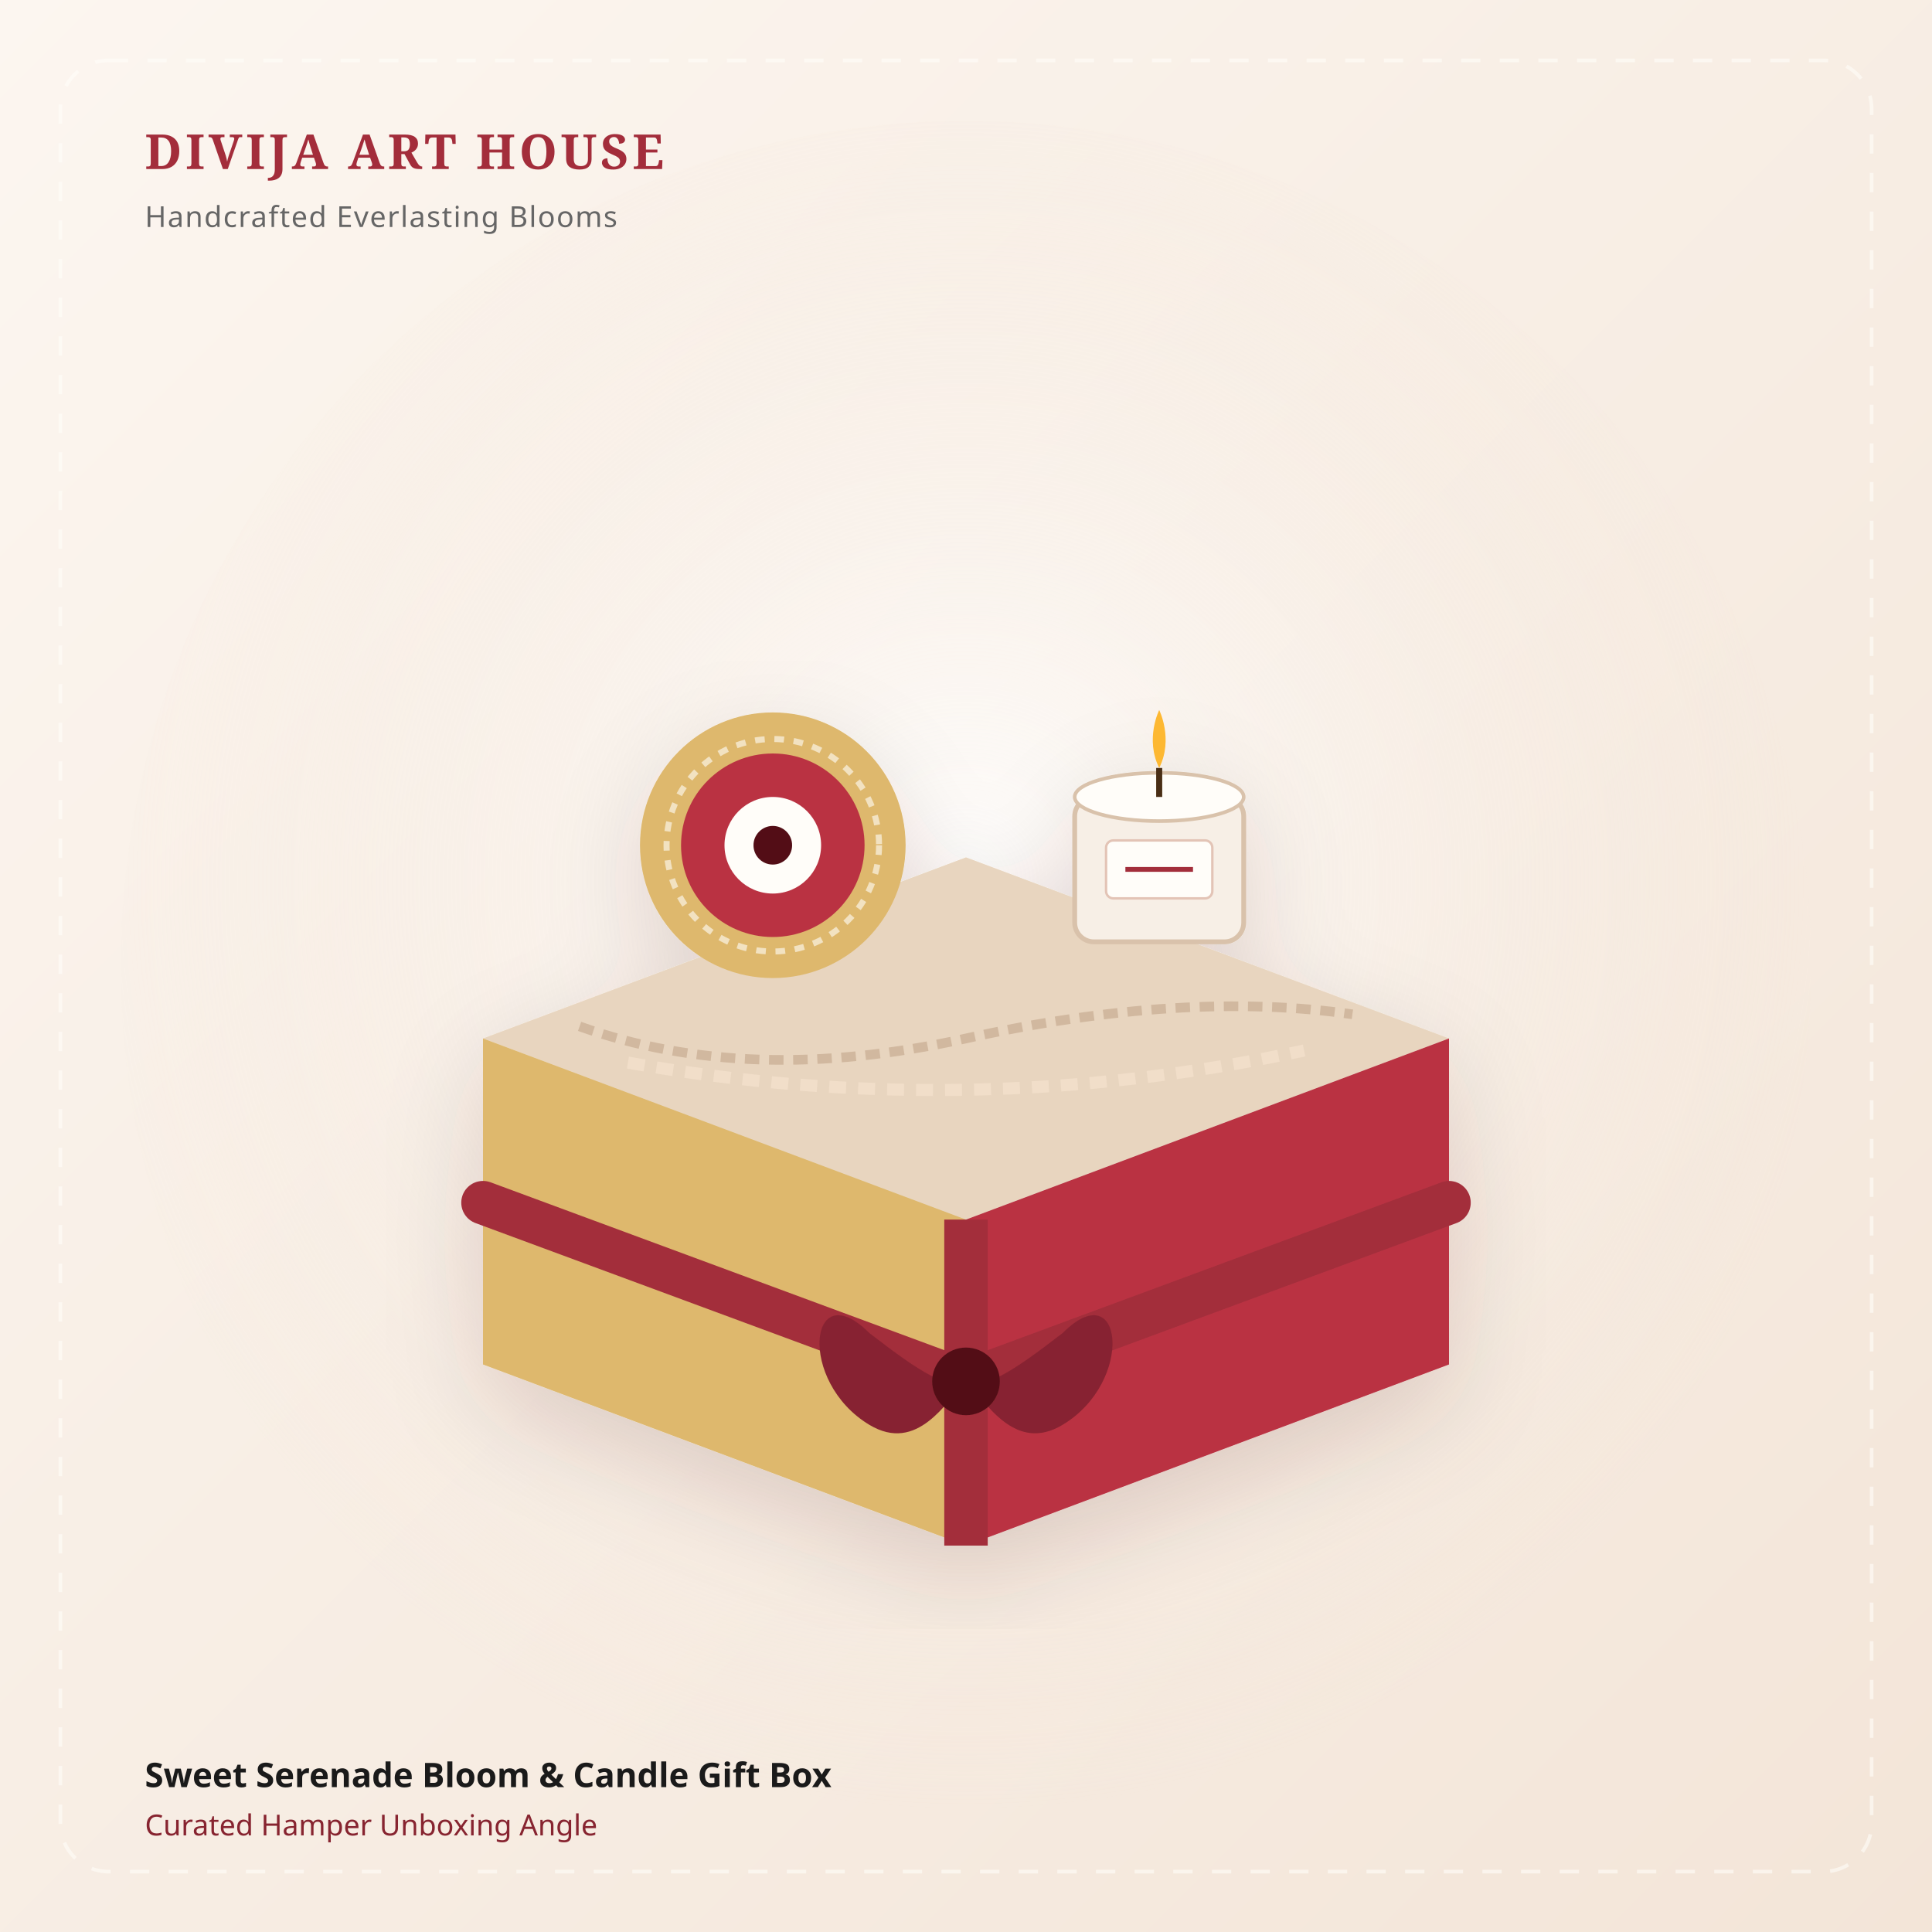
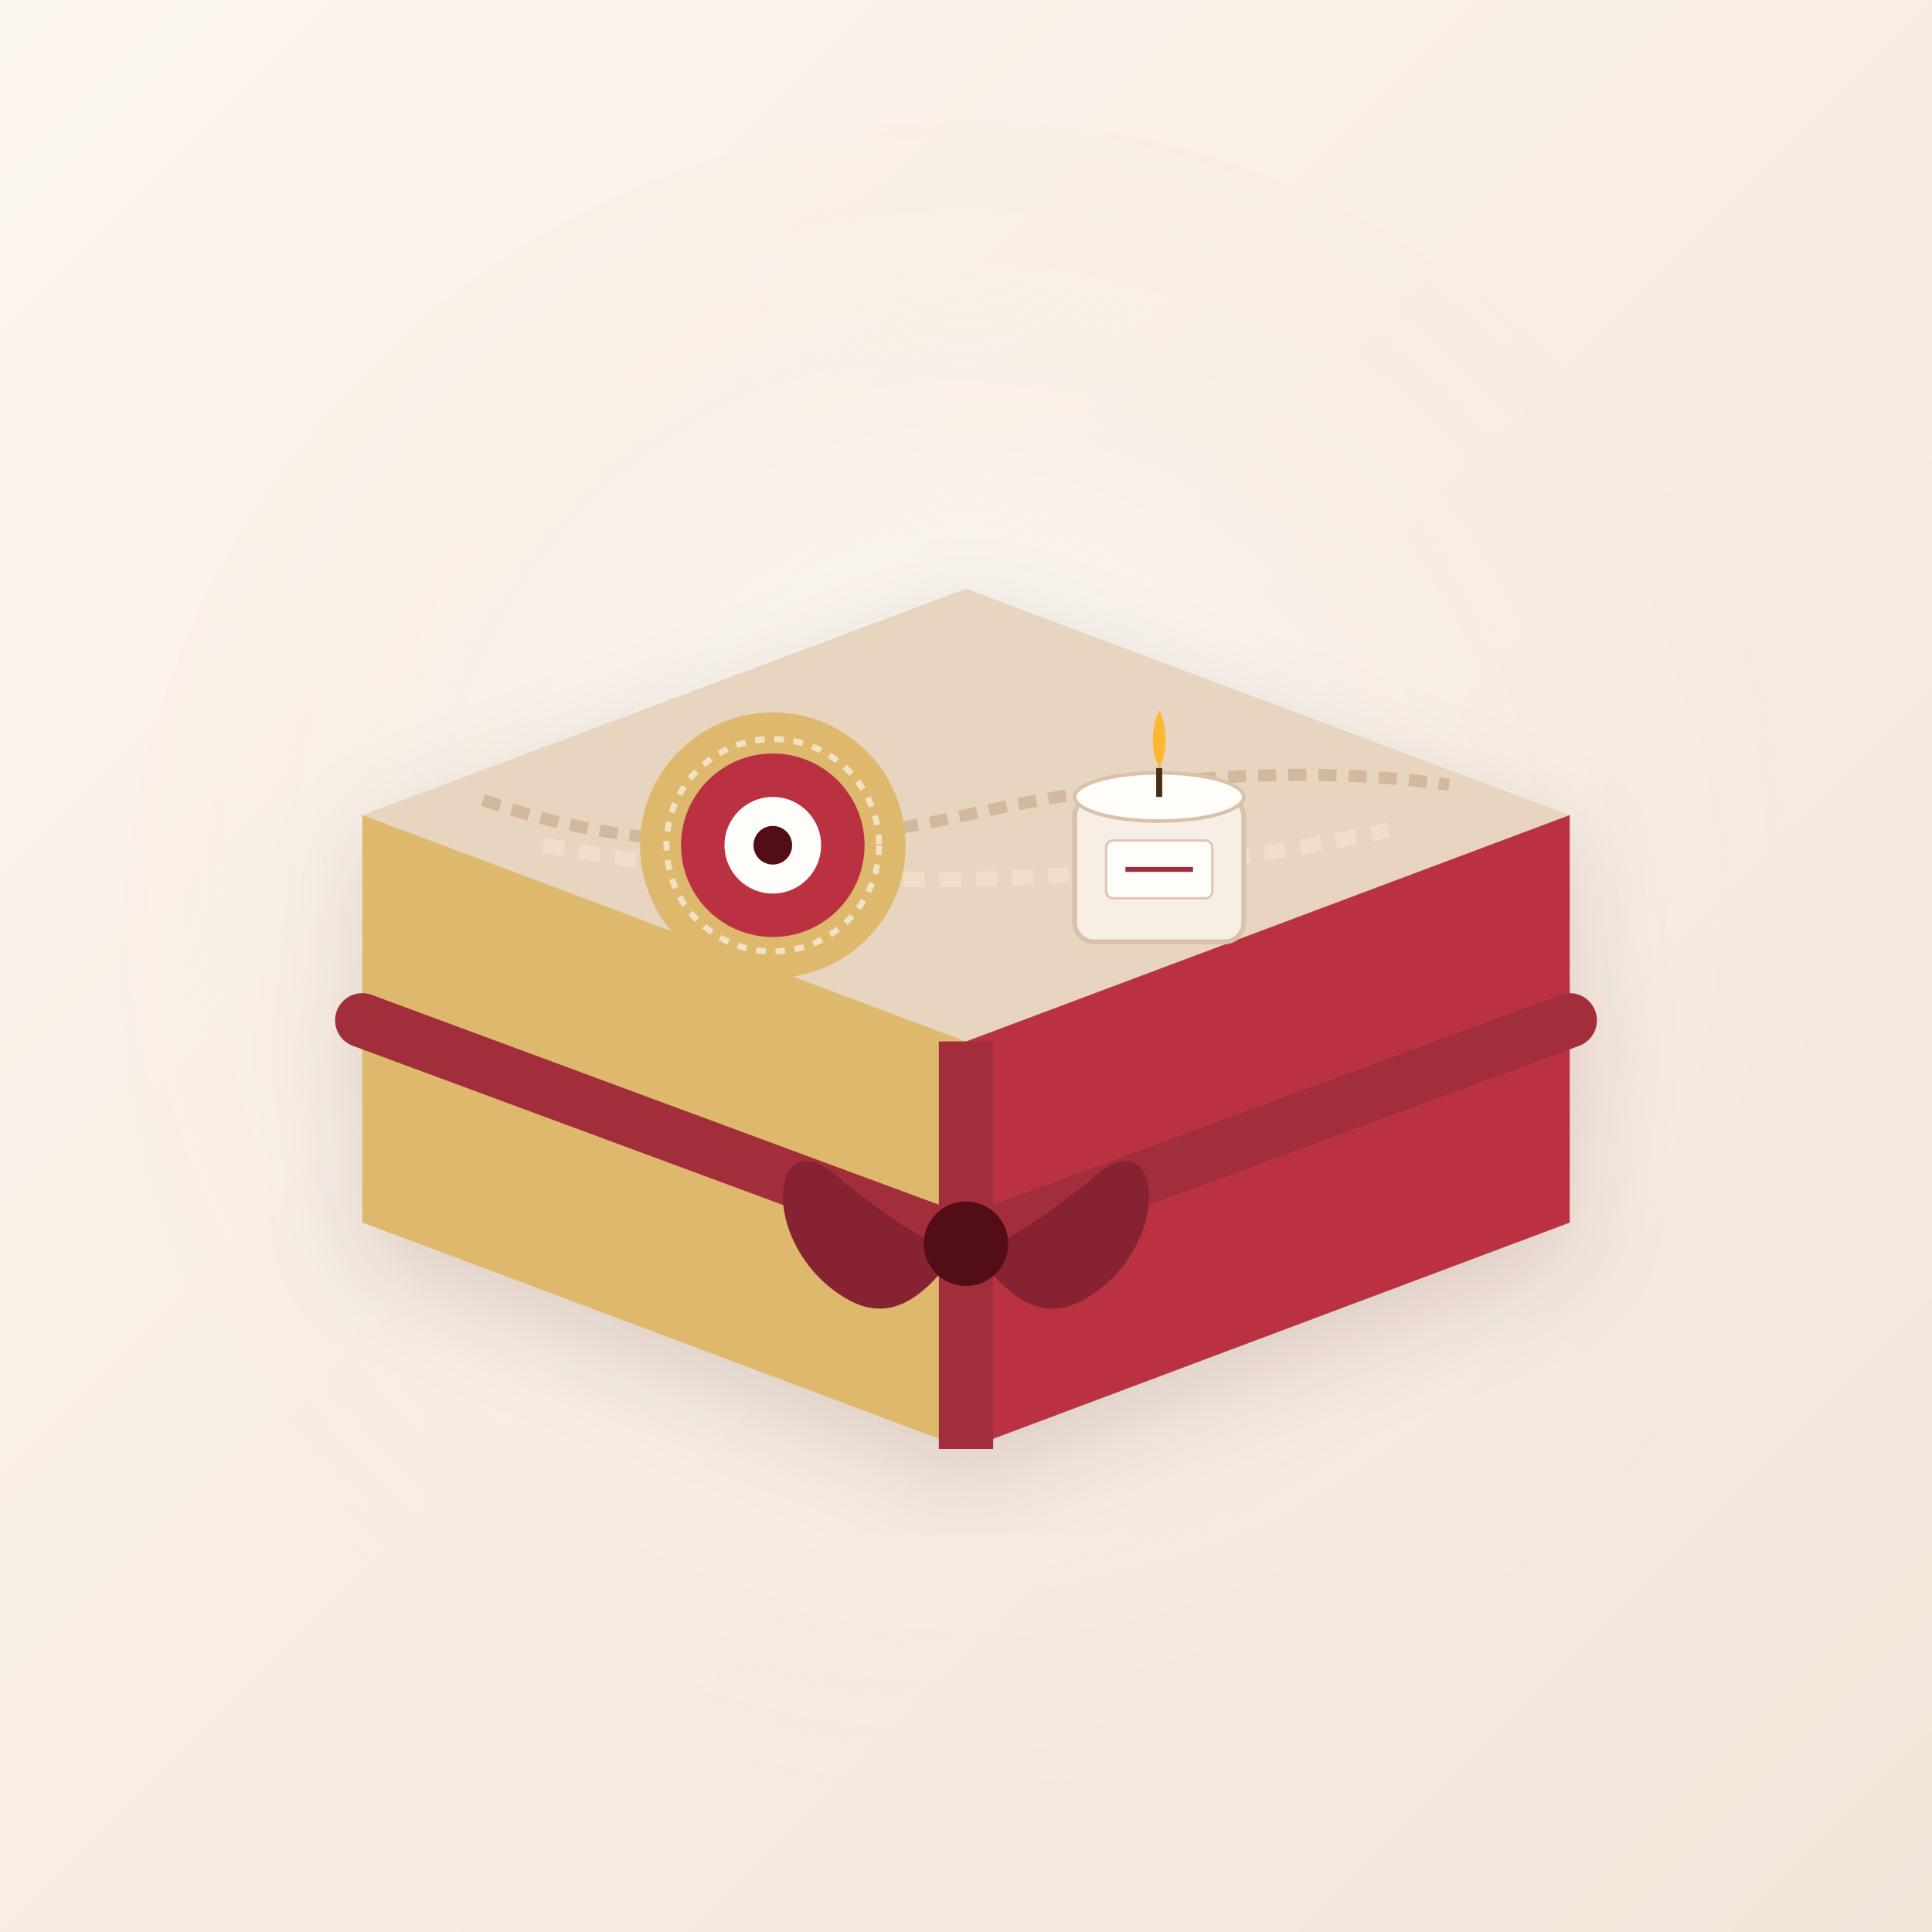
<svg xmlns="http://www.w3.org/2000/svg" viewBox="0 0 800 800" width="100%" height="100%">
  <defs>
    <linearGradient id="sweet-serenade-crochet-bloom-candle-gift-box-v2-bg" x1="0%" y1="0%" x2="100%" y2="100%">
      <stop offset="0%" stop-color="#FCF6F0" />
      <stop offset="100%" stop-color="#F3E5D8" />
    </linearGradient>
    <radialGradient id="sweet-serenade-crochet-bloom-candle-gift-box-v2-glow" cx="50%" cy="45%" r="55%">
      <stop offset="0%" stop-color="#FFFFFF" stop-opacity="0.9" />
      <stop offset="100%" stop-color="#F3E5D8" stop-opacity="0" />
    </radialGradient>
    <filter id="sweet-serenade-crochet-bloom-candle-gift-box-v2-shadow" x="-10%" y="-10%" width="120%" height="120%">
      <feDropShadow dx="0" dy="14" stdDeviation="20" flood-color="#3D1A10" flood-opacity="0.14" />
    </filter>
  </defs>
  <rect width="800" height="800" fill="url(#sweet-serenade-crochet-bloom-candle-gift-box-v2-bg)" />
  <circle cx="400" cy="400" r="350" fill="url(#sweet-serenade-crochet-bloom-candle-gift-box-v2-glow)" />
-   <rect x="25" y="25" width="750" height="750" rx="20" fill="none" stroke="#FFFDF9" stroke-width="1.5" stroke-dasharray="8,8" opacity="0.6" />
-   <g transform="translate(60, 70)">
-     <text x="0" y="0" font-family="'Playfair Display', Georgia, serif" font-size="20" font-weight="bold" fill="#A32D3B" letter-spacing="1.5">DIVIJA ART HOUSE</text>
-     <text x="0" y="24" font-family="'Poppins', sans-serif" font-size="12" fill="#666666" letter-spacing="0.5">Handcrafted Everlasting Blooms</text>
-   </g>
-   <g transform="translate(60, 740)">
-     <text x="0" y="0" font-family="'Poppins', sans-serif" font-size="14" font-weight="600" fill="#1A1A1A">Sweet Serenade Bloom &amp; Candle Gift Box</text>
-     <text x="0" y="20" font-family="'Poppins', sans-serif" font-size="12" fill="#872430">Curated Hamper Unboxing Angle</text>
-   </g>
  <g filter="url(#sweet-serenade-crochet-bloom-candle-gift-box-v2-shadow)">
-     <g transform="translate(400, 480)">
+     <g transform="translate(400, 400) scale(1.25)">
      <polygon points="-200,-50 0,25 200,-50 0,-125" fill="#E8D5BF" />
      <path d="M-160,-55 Q-90,-30 0,-50 T160,-60" fill="none" stroke="#D1B89F" stroke-width="4" stroke-dasharray="6,4" />
      <path d="M-140,-40 Q0,-15 140,-45" fill="none" stroke="#F1DEC9" stroke-width="5" stroke-dasharray="7,5" />
      <polygon points="-200,-50 0,25 0,160 -200,85" fill="#DEB86D" />
      <polygon points="0,25 200,-50 200,85 0,160" fill="#BA3343" />
      <path d="M-200,18 L0,92 L200,18" fill="none" stroke="#A32D3B" stroke-width="18" stroke-linecap="round" />
      <path d="M0,25 L0,160" fill="none" stroke="#A32D3B" stroke-width="18" />
      <g transform="translate(0, 92)">
        <path d="M-40 -20 C-65 -45 -70 0 -40 18 C-20 30 -8 8 0 0 C8 8 20 30 40 18 C70 0 65 -45 40 -20 C18 -3 8 3 0 0 C-8 3 -18 -3 -40 -20 Z" fill="#872430" />
        <circle cx="0" cy="0" r="14" fill="#521017" />
      </g>
    </g>
    <g transform="translate(480, 360)">
      <rect x="-35" y="-30" width="70" height="60" rx="8" fill="#F7EFE6" stroke="#D9C2AB" stroke-width="2" />
      <ellipse cx="0" cy="-30" rx="35" ry="10" fill="#FFFDF9" stroke="#D9C2AB" stroke-width="1.5" />
      <line x1="0" y1="-30" x2="0" y2="-42" stroke="#4A2E13" stroke-width="2.5" />
      <path d="M0 -42 C-6 -54 0 -66 0 -66 C0 -66 6 -54 0 -42 Z" fill="#FDB833" />
      <rect x="-22" y="-12" width="44" height="24" rx="3" fill="#FFFDF9" stroke="#E3C4B6" stroke-width="1" />
      <line x1="-14" y1="0" x2="14" y2="0" stroke="#A32D3B" stroke-width="2" />
    </g>
    <g transform="translate(320, 350)">
      <circle cx="0" cy="0" r="55" fill="#DEB86D" />
      <circle cx="0" cy="0" r="38" fill="#BA3343" />
      <circle cx="0" cy="0" r="20" fill="#FFFDF9" />
      <circle cx="0" cy="0" r="8" fill="#521017" />
      <circle cx="0" cy="0" r="44" fill="none" stroke="#FFFDF9" stroke-width="2.5" stroke-dasharray="4,4" opacity="0.6" />
    </g>
  </g>
</svg>
